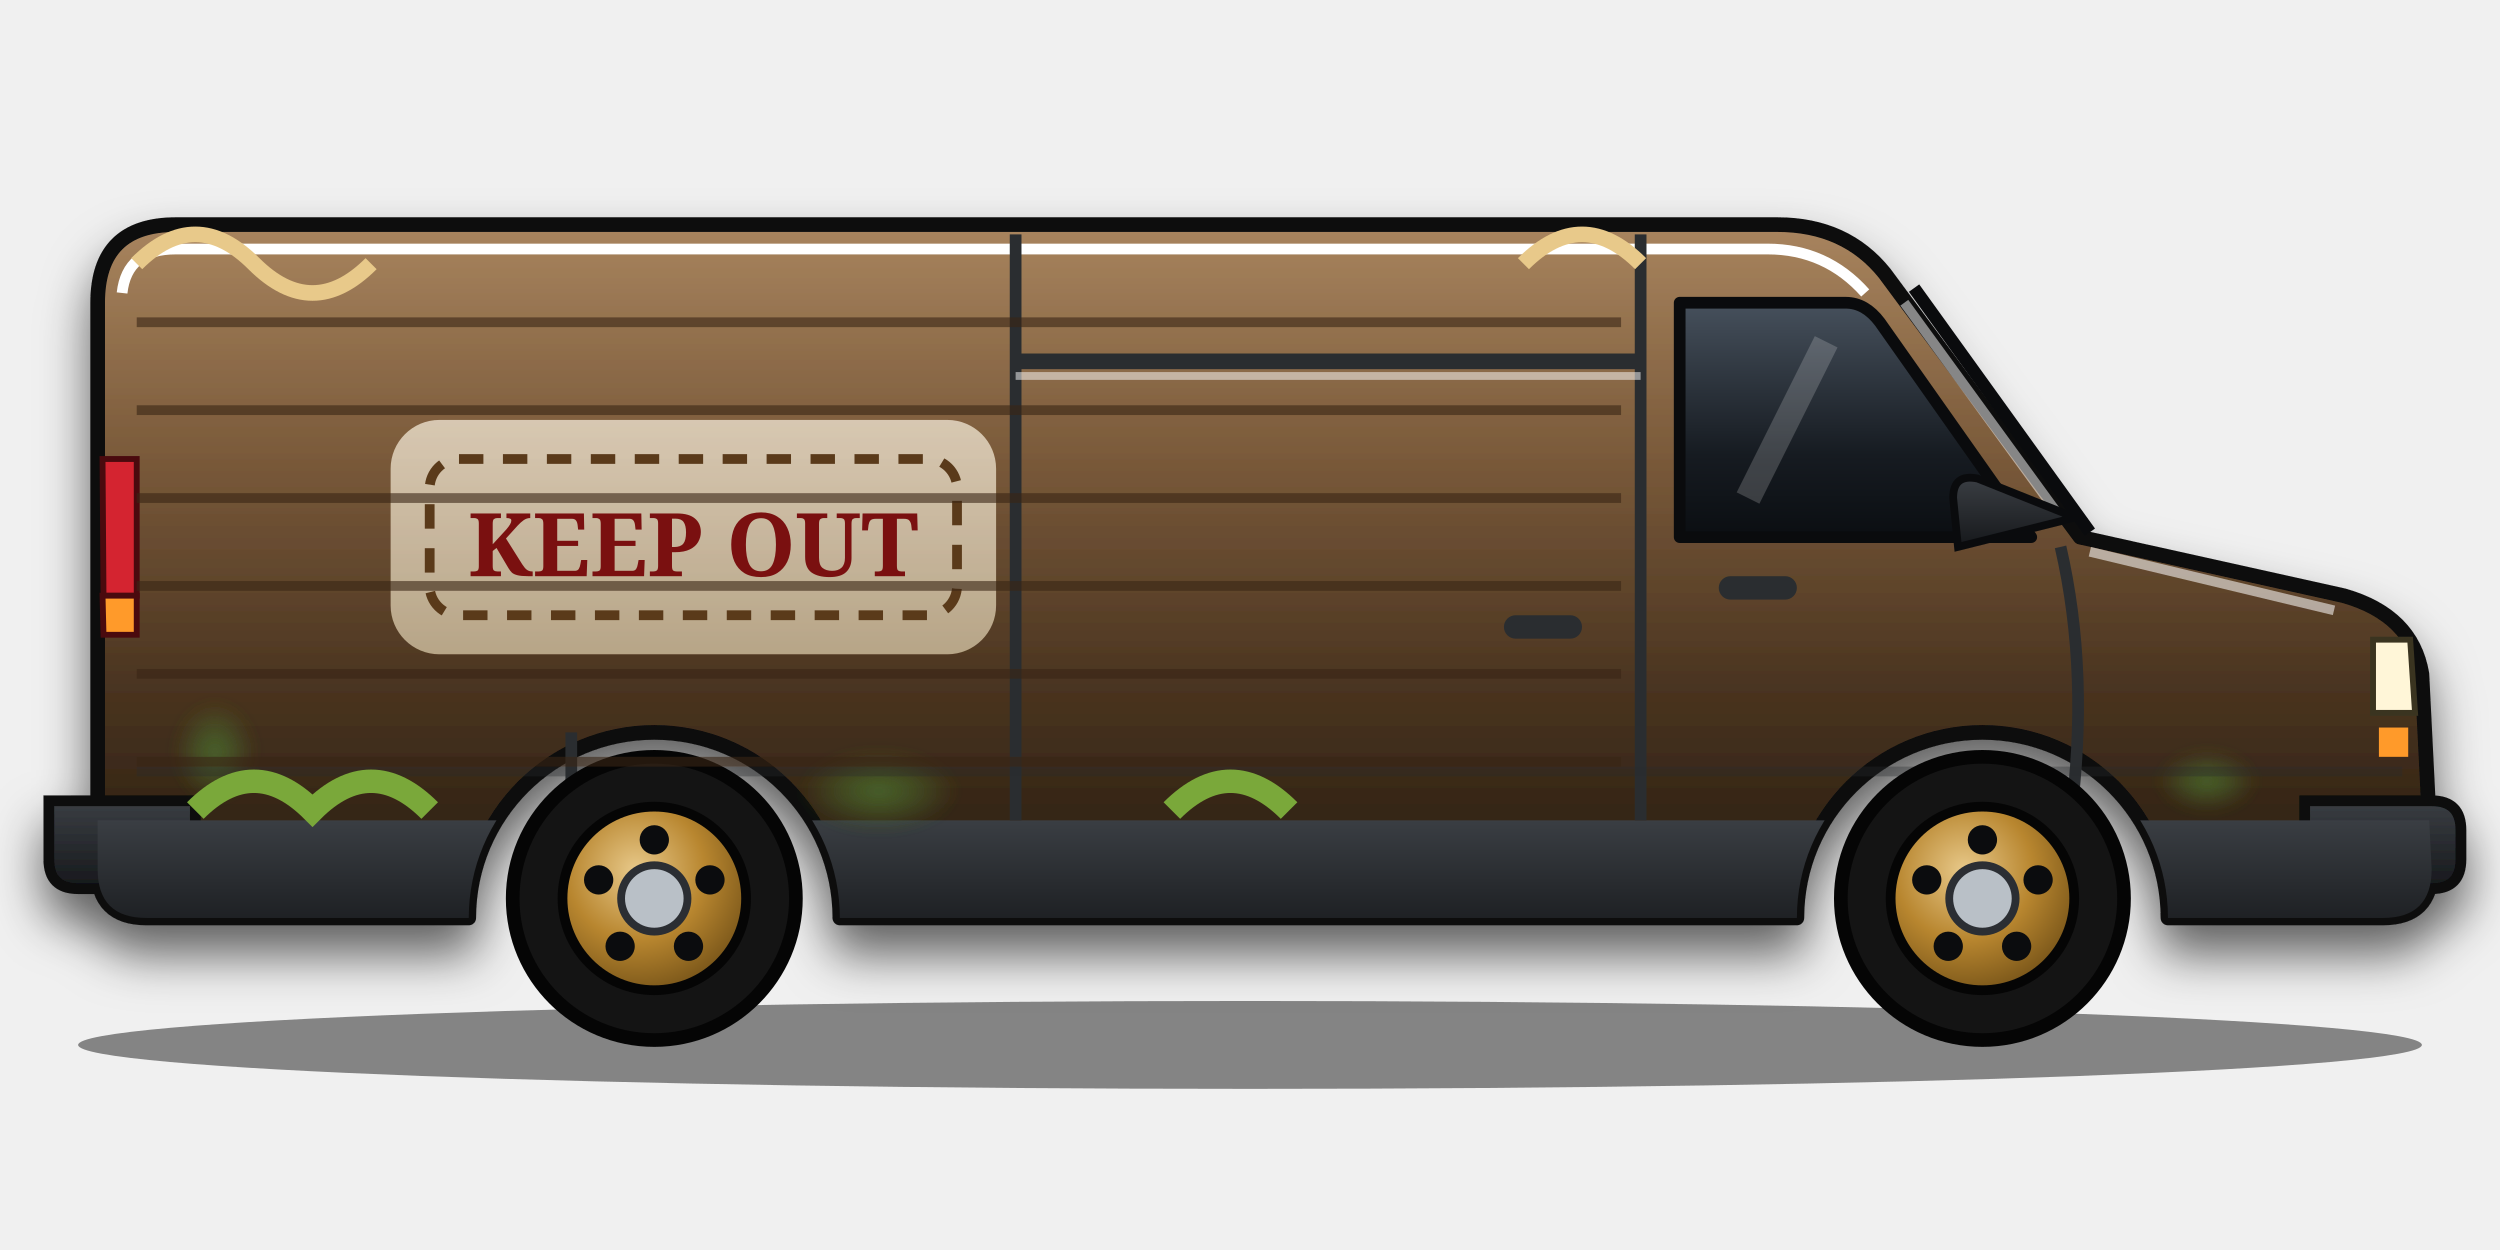
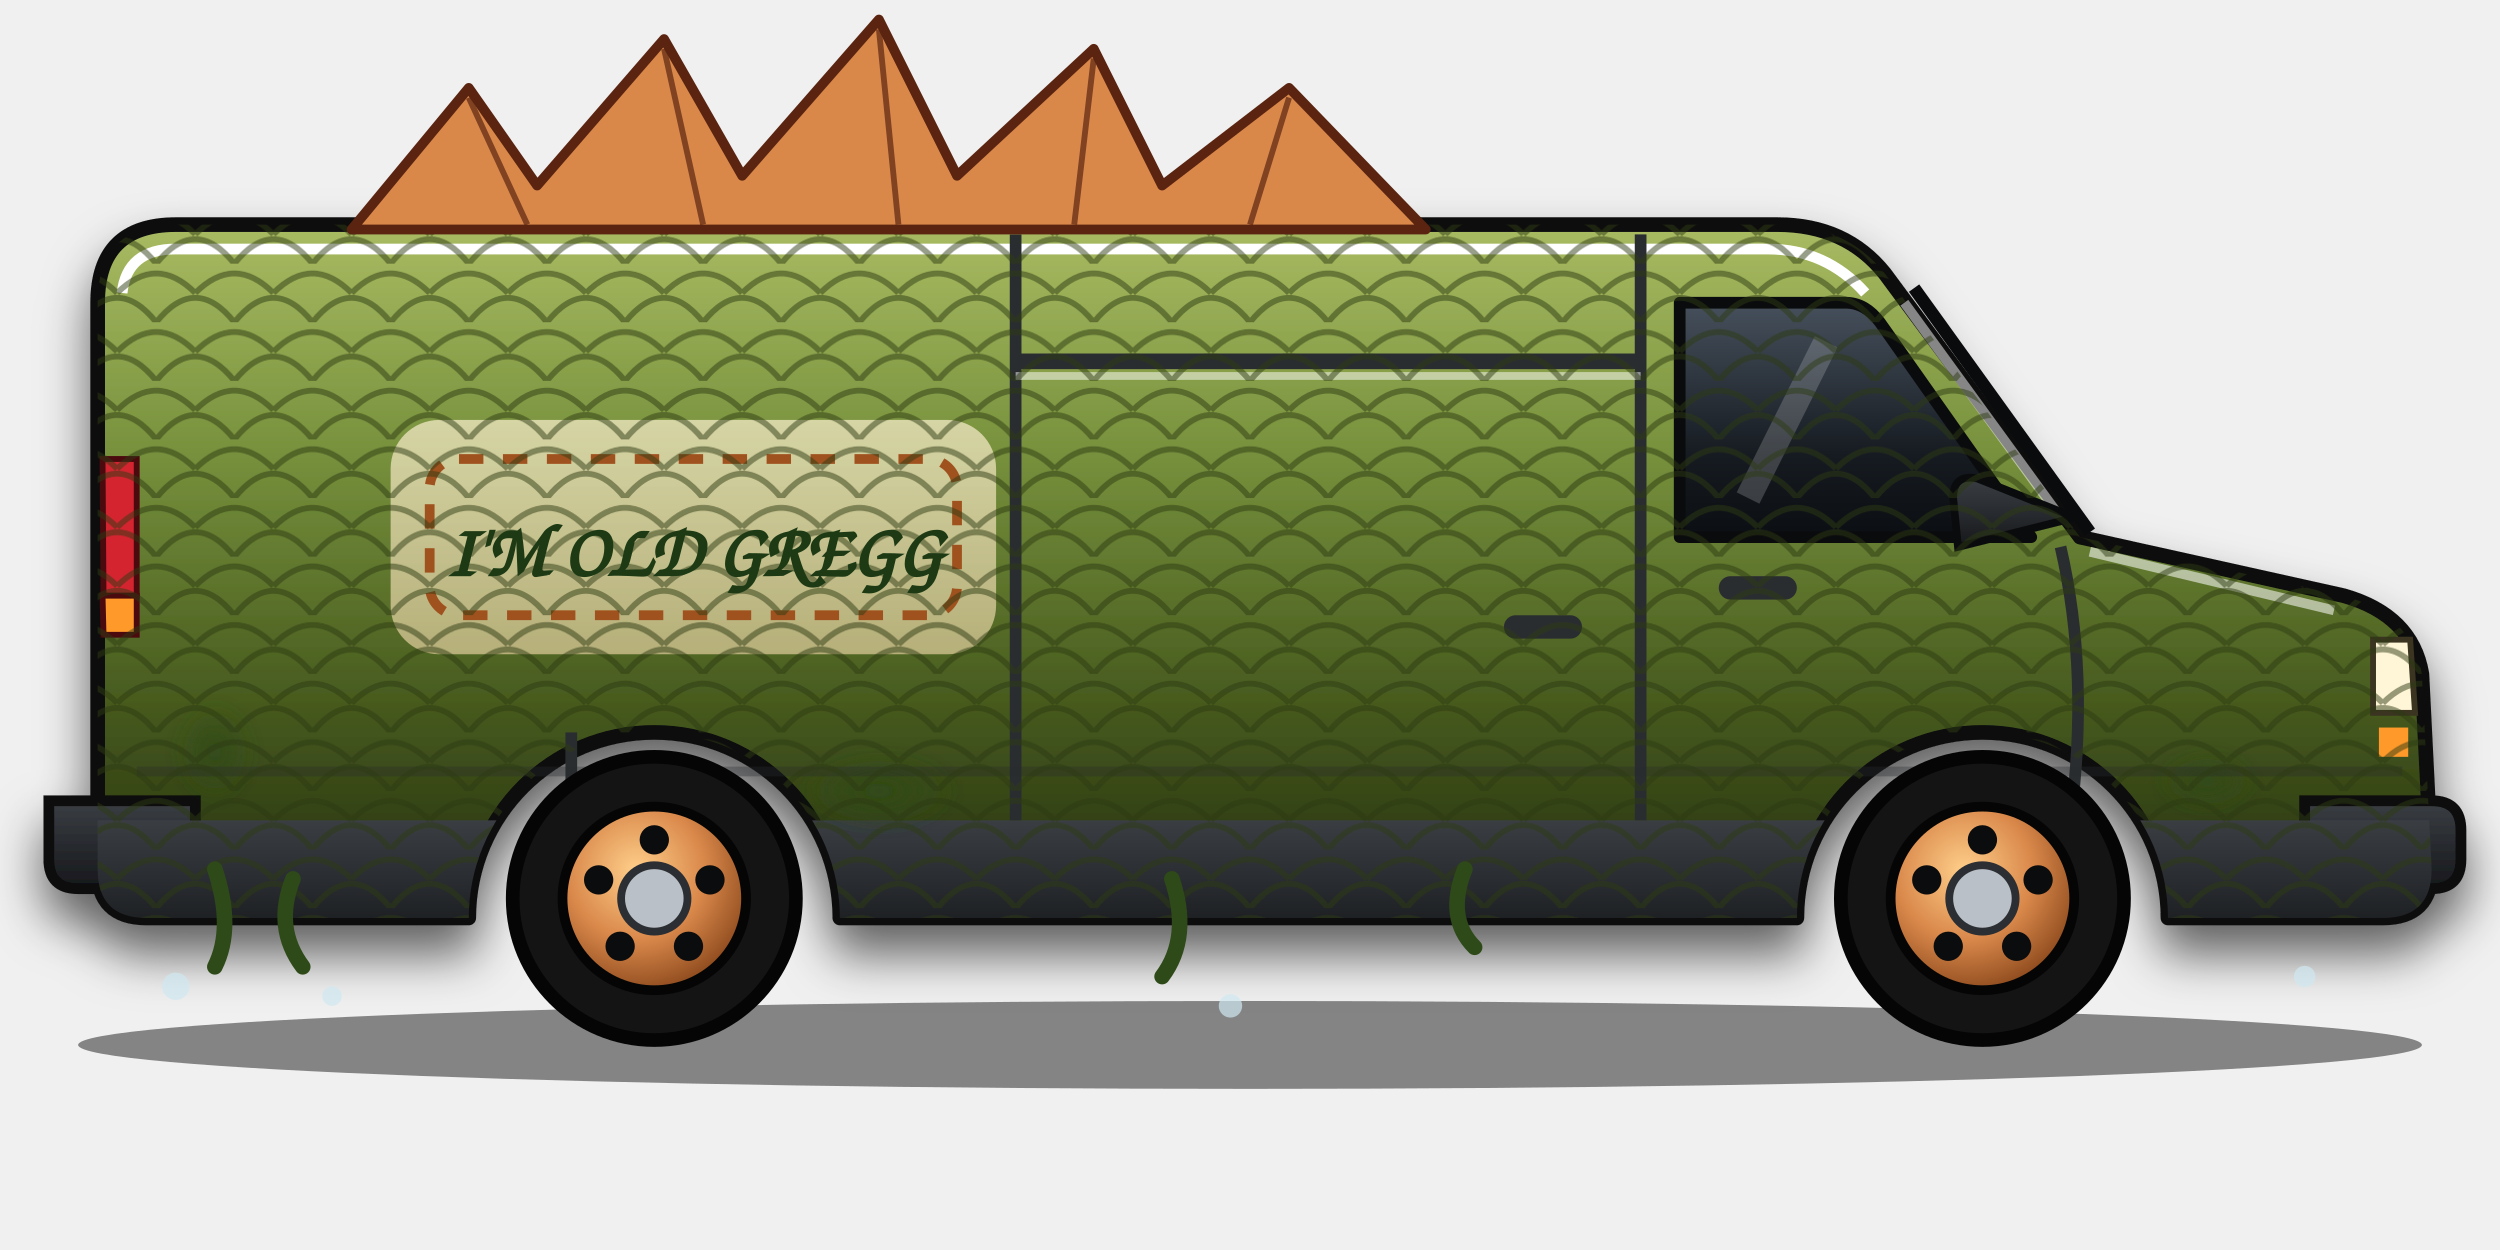
<svg xmlns="http://www.w3.org/2000/svg" viewBox="0 0 256 128">
  <defs>
    <filter id="s" x="-10%" y="-20%" width="120%" height="140%">
      <feDropShadow dx="0" dy="3" stdDeviation="2.5" flood-color="#000" flood-opacity=".6" />
    </filter>
    <filter id="soft" x="-10%" y="-20%" width="120%" height="140%">
      <feGaussianBlur stdDeviation=".8" />
    </filter>
    <linearGradient id="paint" x1="0" y1="0" x2="0" y2="1">
-       <stop offset="0" stop-color="#a8845e" />
-       <stop offset="0.333" stop-color="#7a5a3a" />
-       <stop offset="0.667" stop-color="#4a3420" />
-       <stop offset="1" stop-color="#241a0e" />
+       <stop offset="0" stop-color="#a9bb62" />
+       <stop offset="0.333" stop-color="#76903c" />
+       <stop offset="0.667" stop-color="#4a5e20" />
+       <stop offset="1" stop-color="#232e0e" />
    </linearGradient>
    <linearGradient id="trim" x1="0" y1="0" x2="0" y2="1">
      <stop offset="0" stop-color="#3a3e43" />
      <stop offset="1" stop-color="#16181b" />
    </linearGradient>
    <linearGradient id="glass" x1="0" y1="0" x2="0" y2="1">
      <stop offset="0" stop-color="#46505c" />
      <stop offset=".65" stop-color="#161b21" />
      <stop offset="1" stop-color="#0b0e12" />
    </linearGradient>
    <linearGradient id="decal" x1="0" y1="0" x2="0" y2="1">
-       <stop offset="0" stop-color="#f4ead8" />
-       <stop offset="1" stop-color="#d9c9a8" />
+       <stop offset="0" stop-color="#f3e9c6" />
+       <stop offset="1" stop-color="#d8c896" />
    </linearGradient>
    <radialGradient id="rust" cx=".5" cy=".5" r=".5">
-       <stop offset="0" stop-color="#4a6b2a" stop-opacity="0.9" />
-       <stop offset="0.5" stop-color="#4a6b2a" stop-opacity="0.5" />
-       <stop offset="1" stop-color="#4a6b2a" stop-opacity="0" />
+       <stop offset="0" stop-color="#2e4a18" stop-opacity="0.9" />
+       <stop offset="0.5" stop-color="#2e4a18" stop-opacity="0.5" />
+       <stop offset="1" stop-color="#2e4a18" stop-opacity="0" />
    </radialGradient>
    <radialGradient id="steel" cx=".4" cy=".35" r=".75">
-       <stop offset="0" stop-color="#e8c98a" />
-       <stop offset="0.5" stop-color="#b8862f" />
-       <stop offset="1" stop-color="#6a4a14" />
+       <stop offset="0" stop-color="#ffcf8a" />
+       <stop offset="0.5" stop-color="#d9884a" />
+       <stop offset="1" stop-color="#7a3a12" />
    </radialGradient>
    <clipPath id="bodyclip">
      <path d="M10 92 L10 34 Q10 26 18 26 L182 26 Q189 26 193 31 L213 58 L240 64 Q247 66 248 72 L249 92 Q249 97 244 97 L222 97 A19 19 0 0 0 184 97 L86 97 A19 19 0 0 0 48 97 L15 97 Q10 97 10 92 Z" />
    </clipPath>
    <g id="wheel">
      <circle r="14.5" fill="#141414" stroke="#050505" stroke-width="1.4" />
      <circle r="9.4" fill="url(#steel)" stroke="#050505" stroke-width="1" />
      <g fill="#0b0c0e">
        <circle cx="0" cy="-6" r="1.5" />
        <circle cx="5.7" cy="-1.9" r="1.5" />
        <circle cx="3.5" cy="4.9" r="1.5" />
        <circle cx="-3.5" cy="4.9" r="1.5" />
        <circle cx="-5.7" cy="-1.9" r="1.5" />
      </g>
      <circle r="3.4" fill="#b9c0c7" stroke="#2b2e33" stroke-width=".8" />
    </g>
+     <pattern id="vscales" width="8" height="6" patternUnits="userSpaceOnUse">
+       <path d="M0 6 Q4 1 8 6 M-4 3 Q0 -1 4 3 M4 3 Q8 -1 12 3" stroke="#2e3a12" stroke-width=".6" fill="none" opacity=".7" />
+     </pattern>
  </defs>
  <g transform="translate(0 -3)">
    <ellipse cx="128" cy="110" rx="120" ry="4.5" fill="#000" opacity=".45" />
    <g filter="url(#s)">
      <path d="M10 92 L10 34 Q10 26 18 26 L182 26 Q189 26 193 31 L213 58 L240 64 Q247 66 248 72 L249 92 Q249 97 244 97 L222 97 A19 19 0 0 0 184 97 L86 97 A19 19 0 0 0 48 97 L15 97 Q10 97 10 92 Z" fill="url(#paint)" stroke="#0a0b0d" stroke-width="1.5" stroke-linejoin="round" />
      <path d="M5 85 H20 V94 H8 Q5 94 5 91 Z" fill="url(#trim)" stroke="#0a0b0d" stroke-width="1.1" />
      <path d="M236 85 H249 Q252 85 252 88 V91 Q252 94 249 94 H236 Z" fill="url(#trim)" stroke="#0a0b0d" stroke-width="1.1" />
    </g>
    <g clip-path="url(#bodyclip)">
      <path d="M0 87 H256 V100 H0 Z" fill="url(#trim)" />
      <rect x="40" y="46" width="62" height="24" rx="5" fill="url(#decal)" opacity=".75" />
-       <rect x="44" y="50" width="54" height="16" rx="3" fill="none" stroke="#5a3a1a" stroke-width="1" stroke-dasharray="2.5 2" />
+       <rect x="44" y="50" width="54" height="16" rx="3" fill="none" stroke="#a0521e" stroke-width="1" stroke-dasharray="2.5 2" />
      <g filter="url(#soft)">
        <ellipse cx="90" cy="84" rx="8" ry="4" fill="url(#rust)" />
        <ellipse cx="226" cy="83" rx="5" ry="3" fill="url(#rust)" />
        <ellipse cx="22" cy="80" rx="4" ry="5" fill="url(#rust)" />
      </g>
    </g>
    <path d="M12.5 33 Q13 28.5 18 28.5 L181 28.5 Q187 28.5 191 33" stroke="#fff" stroke-width="1.1" fill="none" />
    <path d="M195 34 L211 56" stroke="#fff" stroke-opacity=".5" stroke-width="1" fill="none" />
    <path d="M214 59.5 L239 65.5" stroke="#fff" stroke-opacity=".55" stroke-width="1" fill="none" />
    <path d="M172 34 L189 34 Q191 34 192.5 36 L208 58 L172 58 Z" fill="url(#glass)" stroke="#0a0b0d" stroke-width="1.2" stroke-linejoin="round" />
    <path d="M179 54 L187 38" stroke="#fff" stroke-opacity=".18" stroke-width="2.6" />
    <path d="M196 32.5 L214 57.5" stroke="#0a0b0d" stroke-width="1.3" />
    <path d="M168 27 V87 M211 59 Q214 72 212 87 M104 27 V87 M58.5 78 V87" stroke="#2a2d30" stroke-width="1.2" fill="none" />
    <path d="M104 40 H168" stroke="#2a2d30" stroke-width="1.6" />
    <path d="M104 41.5 H168" stroke="#fff" stroke-opacity=".5" stroke-width=".8" />
    <path d="M14 82 H246" stroke="#2a2d30" stroke-opacity=".35" stroke-width="1" />
    <rect x="154" y="66" width="8" height="2.4" rx="1.2" fill="#2a2d30" />
    <rect x="176" y="62" width="8" height="2.4" rx="1.2" fill="#2a2d30" />
    <path d="M212.5 56 L202.5 52 Q200 51.5 200 54 L200.5 59 Z" fill="url(#trim)" stroke="#0a0b0d" stroke-width=".8" />
    <path d="M10.5 50 H14 V64 H10.6 Z" fill="#d42430" stroke="#4a0a0e" stroke-width=".6" />
    <path d="M10.5 64 H14 V68 H10.6 Z" fill="#ff9a2a" stroke="#4a0a0e" stroke-width=".6" />
    <path d="M243 68.5 H246.8 L247.3 76 H243 Z" fill="#fff6d8" stroke="#3a3420" stroke-width=".6" />
    <rect x="243.6" y="77.5" width="3" height="3" fill="#ff9a2a" />
    <use href="#wheel" transform="translate(203 95)" />
    <use href="#wheel" transform="translate(67 95)" />
-     <path d="M14 36 H166 M14 45 H166 M14 54 H166 M14 63 H166 M14 72 H166 M14 81 H166" stroke="#3a2614" stroke-opacity=".6" stroke-width="1" />
-     <text x="71" y="62" text-anchor="middle" font-family="Georgia, serif" font-size="9" font-weight="700" fill="#7a1010">KEEP OUT</text>
-     <path d="M14 30 Q20 24 26 30 T38 30 M156 30 Q162 24 168 30" stroke="#e8c98a" stroke-width="1.6" fill="none" />
-     <path d="M20 86 q6 -6 12 0 q6 -6 12 0 M120 86 q6 -6 12 0" stroke="#7aa83a" stroke-width="2.4" fill="none" />
+     <path d="M10 92 L10 34 Q10 26 18 26 L182 26 Q189 26 193 31 L213 58 L240 64 Q247 66 248 72 L249 92 Q249 97 244 97 L222 97 A19 19 0 0 0 184 97 L86 97 A19 19 0 0 0 48 97 L15 97 Q10 97 10 92 Z" fill="url(#vscales)" opacity=".7" />
+     <path d="M36 26.5 L48 12 L55 22 L68 7 L76 21 L90 5 L98 21 L112 8 L119 22 L132 12 L146 26.5 Z" fill="#d9884a" stroke="#5a2410" stroke-width="1" stroke-linejoin="round" />
+     <path d="M48 13 L54 26 M68 8 L72 26 M90 6 L92 26 M112 9 L110 26 M132 13 L128 26" stroke="#5a2410" stroke-width=".6" opacity=".7" />
+     <text x="71" y="62" text-anchor="middle" font-family="'Comic Sans MS', 'Chalkboard SE', cursive" font-size="7.5" font-weight="700" textLength="56" lengthAdjust="spacingAndGlyphs" fill="#1d3a14">I'M OLD GREGG</text>
+     <path d="M22 92 q2 6 0 10 M30 93 q-2 5 1 9 M120 93 q2 6 -1 10 M150 92 q-2 5 1 8" stroke="#2e4a18" stroke-width="1.6" fill="none" stroke-linecap="round" />
+     <g fill="#cfe8f0" opacity=".7">
+       <circle cx="18" cy="104" r="1.4" />
+       <circle cx="34" cy="105" r="1" />
+       <circle cx="126" cy="106" r="1.2" />
+       <circle cx="236" cy="103" r="1.1" />
+     </g>
  </g>
</svg>
